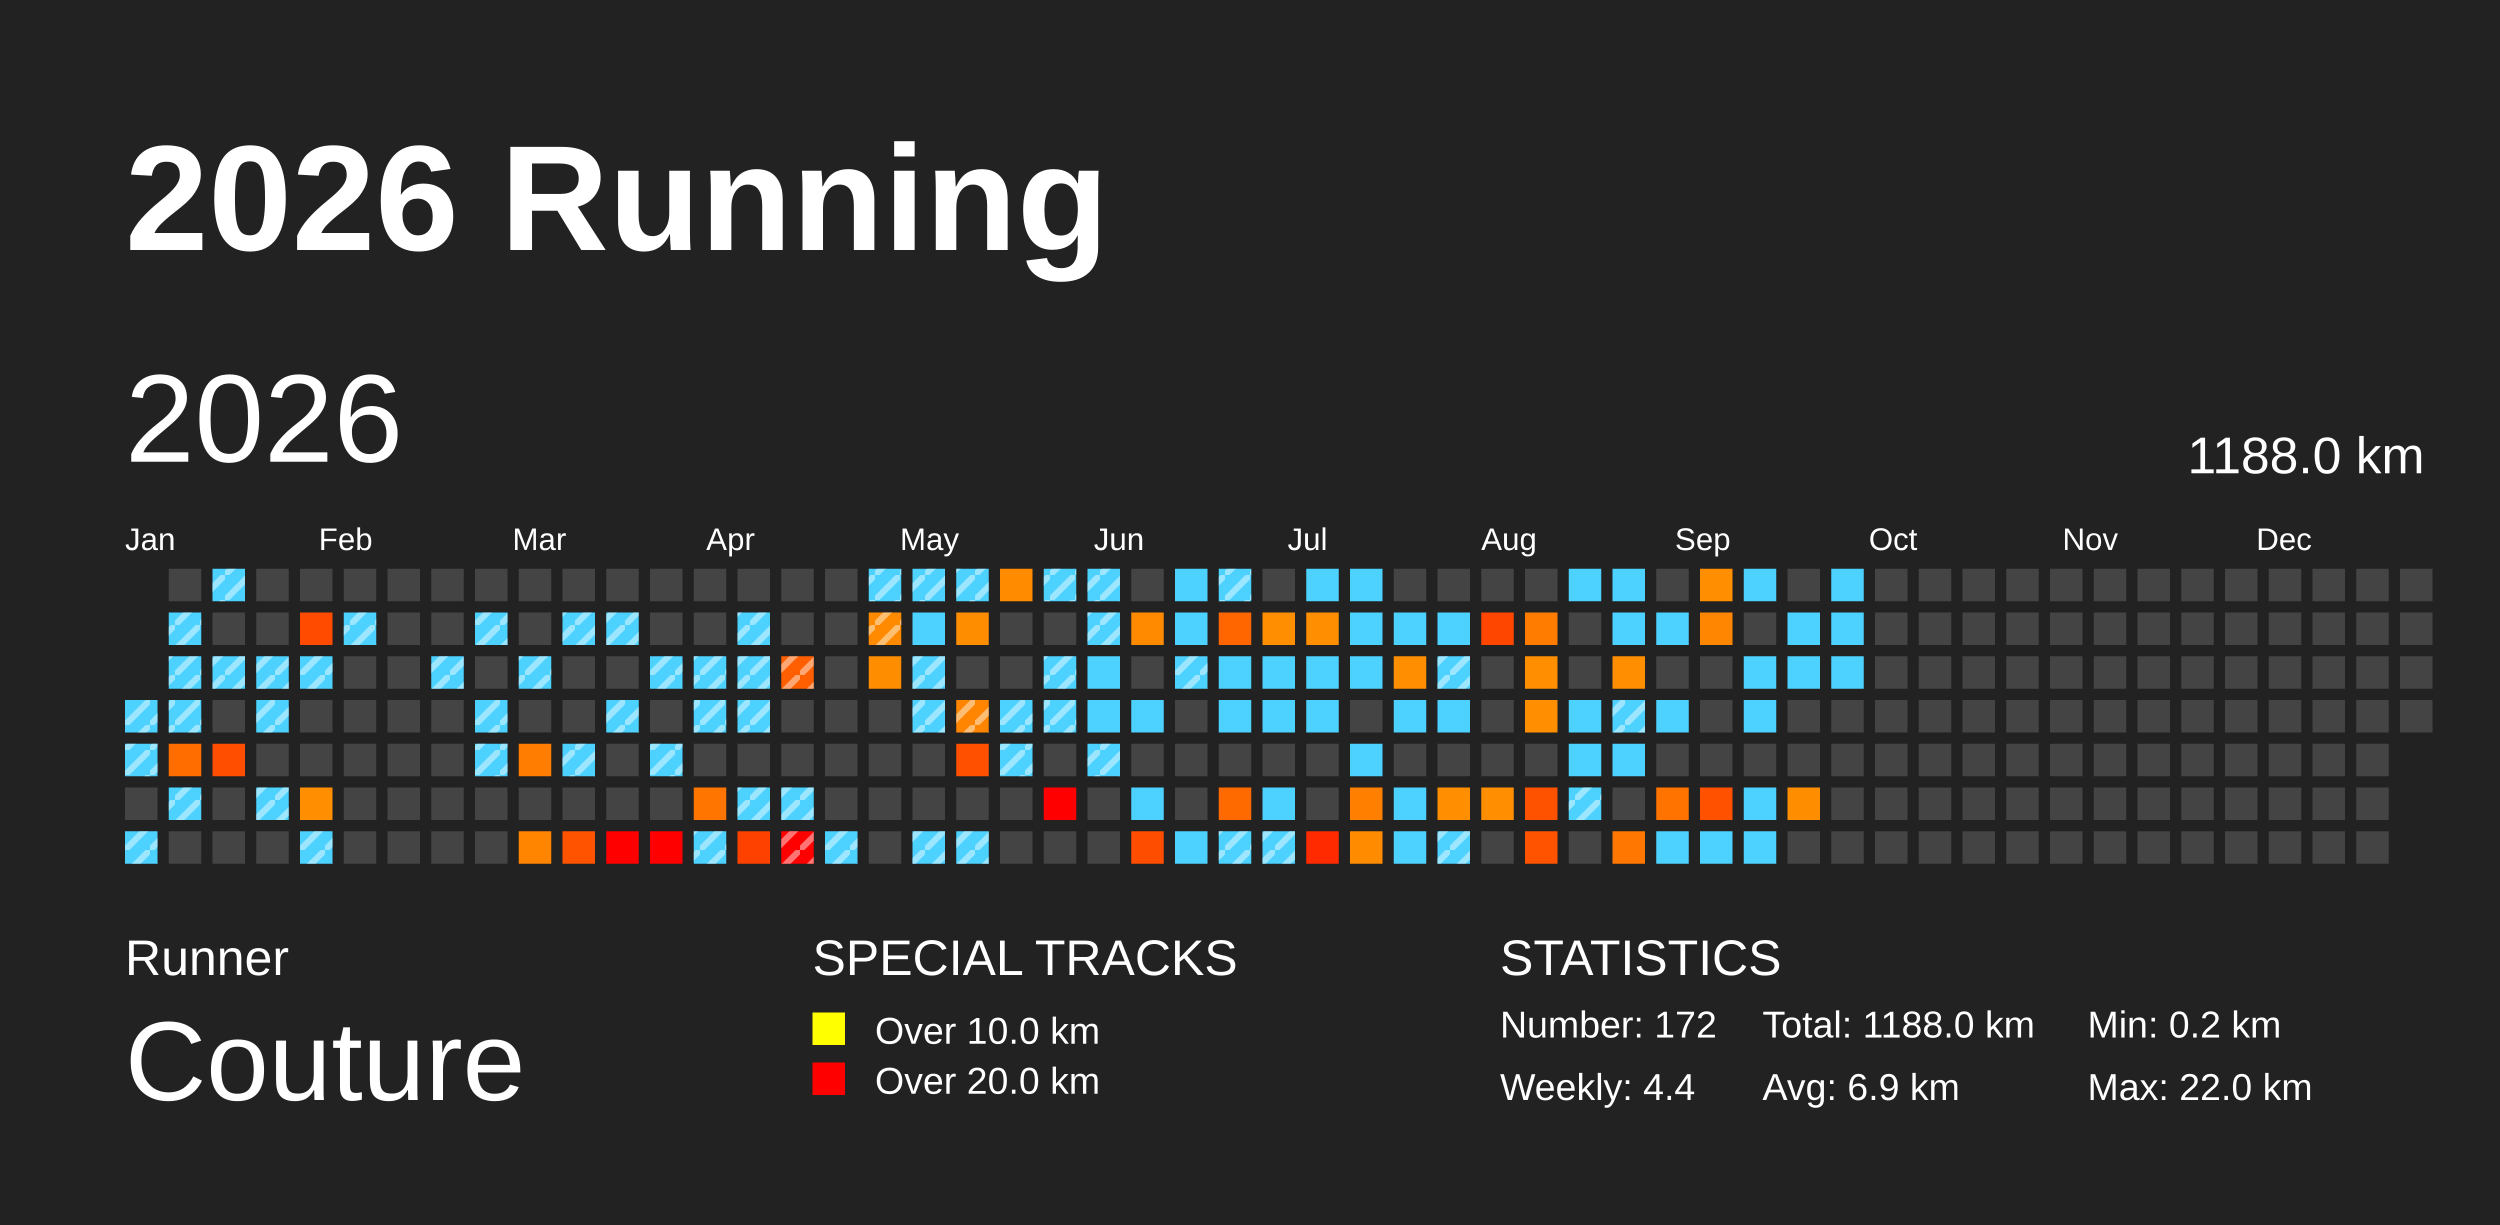
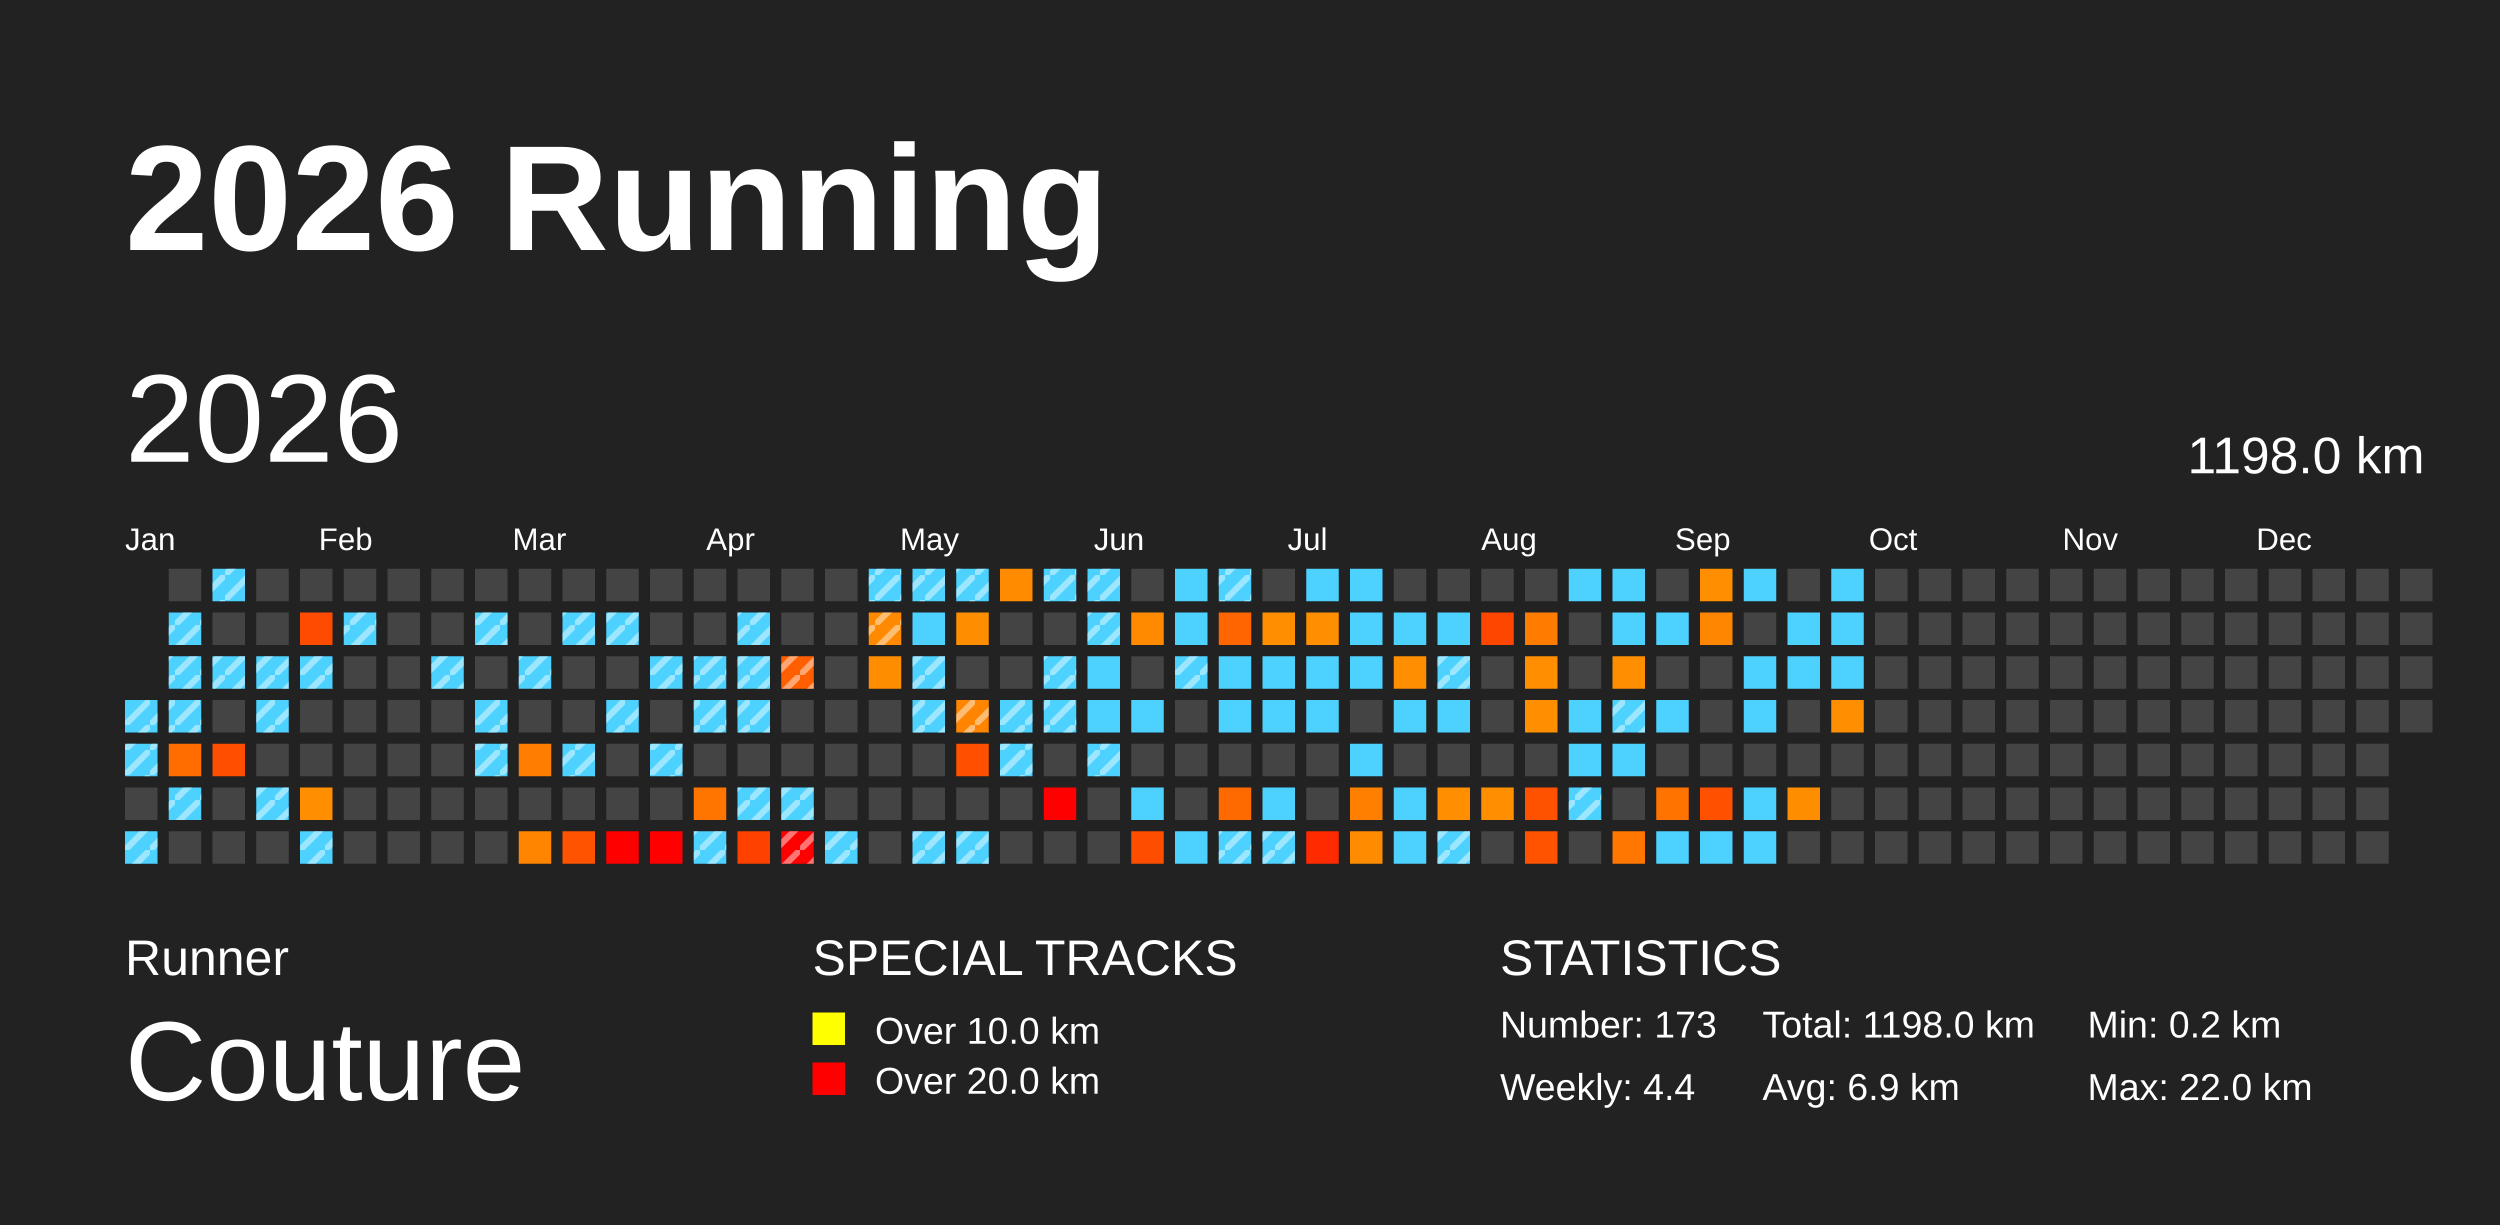
<svg xmlns="http://www.w3.org/2000/svg" baseProfile="full" height="98mm" version="1.1" viewBox="0,0,200,98" width="200mm">
  <defs>
    <pattern height="2" id="indoor-stripe" patternUnits="userSpaceOnUse" width="2">
      <line stroke="white" stroke-opacity="0.45" stroke-width="0.5" x1="0" x2="2" y1="2" y2="0" />
    </pattern>
  </defs>
  <rect fill="#222222" height="98" width="200" x="0" y="0" />
  <text fill="#FFFFFF" style="font-size:12px; font-family:Arial; font-weight:bold;" x="10" y="20">2026 Running</text>
  <text fill="#FFFFFF" style="font-size:4px; font-family:Arial" x="10" y="78">Runner</text>
  <text fill="#FFFFFF" style="font-size:9px; font-family:Arial" x="10" y="88">Couture</text>
  <text fill="#FFFFFF" style="font-size:4px; font-family:Arial" x="65" y="78">SPECIAL TRACKS</text>
  <rect fill="yellow" height="2.6" width="2.6" x="65" y="81" />
  <text fill="#FFFFFF" style="font-size:3px; font-family:Arial" x="70" y="83.5">Over 10.0 km</text>
  <rect fill="red" height="2.6" width="2.6" x="65" y="85" />
  <text fill="#FFFFFF" style="font-size:3px; font-family:Arial" x="70" y="87.5">Over 20.0 km</text>
  <text fill="#FFFFFF" style="font-size:4px; font-family:Arial" x="120" y="78">STATISTICS</text>
-   <text fill="#FFFFFF" style="font-size:3px; font-family:Arial" x="120" y="83">Number: 172</text>
+   <text fill="#FFFFFF" style="font-size:3px; font-family:Arial" x="120" y="83">Number: 173</text>
  <text fill="#FFFFFF" style="font-size:3px; font-family:Arial" x="120" y="88">Weekly: 4.4</text>
-   <text fill="#FFFFFF" style="font-size:3px; font-family:Arial" x="141" y="83">Total: 1188.0 km</text>
+   <text fill="#FFFFFF" style="font-size:3px; font-family:Arial" x="141" y="83">Total: 1198.0 km</text>
  <text fill="#FFFFFF" style="font-size:3px; font-family:Arial" x="141" y="88">Avg: 6.9 km</text>
  <text fill="#FFFFFF" style="font-size:3px; font-family:Arial" x="167" y="83">Min: 0.2 km</text>
  <text fill="#FFFFFF" style="font-size:3px; font-family:Arial" x="167" y="88">Max: 22.0 km</text>
  <text dominant-baseline="hanging" fill="#FFFFFF" style="font-size:10.0px; font-family:Arial;" x="10" y="30">2026</text>
-   <text dominant-baseline="hanging" fill="#FFFFFF" style="font-size:4.125px; font-family:Arial;" x="175" y="35">1188.0 km</text>
+   <text dominant-baseline="hanging" fill="#FFFFFF" style="font-size:4.125px; font-family:Arial;" x="175" y="35">1198.0 km</text>
  <text fill="#FFFFFF" style="font-size:2.5px; font-family:Arial" x="10.0" y="44">Jan</text>
  <text fill="#FFFFFF" style="font-size:2.5px; font-family:Arial" x="25.5" y="44">Feb</text>
  <text fill="#FFFFFF" style="font-size:2.5px; font-family:Arial" x="41.0" y="44">Mar</text>
  <text fill="#FFFFFF" style="font-size:2.5px; font-family:Arial" x="56.5" y="44">Apr</text>
  <text fill="#FFFFFF" style="font-size:2.5px; font-family:Arial" x="72.0" y="44">May</text>
  <text fill="#FFFFFF" style="font-size:2.5px; font-family:Arial" x="87.5" y="44">Jun</text>
  <text fill="#FFFFFF" style="font-size:2.5px; font-family:Arial" x="103.0" y="44">Jul</text>
  <text fill="#FFFFFF" style="font-size:2.5px; font-family:Arial" x="118.5" y="44">Aug</text>
  <text fill="#FFFFFF" style="font-size:2.5px; font-family:Arial" x="134.0" y="44">Sep</text>
  <text fill="#FFFFFF" style="font-size:2.5px; font-family:Arial" x="149.5" y="44">Oct</text>
  <text fill="#FFFFFF" style="font-size:2.5px; font-family:Arial" x="165.0" y="44">Nov</text>
  <text fill="#FFFFFF" style="font-size:2.5px; font-family:Arial" x="180.5" y="44">Dec</text>
  <rect fill="#4dd2ff" height="2.6" width="2.6" x="10.0" y="56.0" />
  <rect fill="url(#indoor-stripe)" height="2.6" style="pointer-events: none;" width="2.6" x="10.0" y="56.0" />
  <rect fill="#4dd2ff" height="2.6" width="2.6" x="10.0" y="59.5" />
  <rect fill="url(#indoor-stripe)" height="2.6" style="pointer-events: none;" width="2.6" x="10.0" y="59.5" />
  <rect fill="#444444" height="2.6" width="2.6" x="10.0" y="63.0" />
  <rect fill="#4dd2ff" height="2.6" width="2.6" x="10.0" y="66.5" />
  <rect fill="url(#indoor-stripe)" height="2.6" style="pointer-events: none;" width="2.6" x="10.0" y="66.5" />
  <rect fill="#444444" height="2.6" width="2.6" x="13.5" y="45.5" />
  <rect fill="#4dd2ff" height="2.6" width="2.6" x="13.5" y="49.0" />
  <rect fill="url(#indoor-stripe)" height="2.6" style="pointer-events: none;" width="2.6" x="13.5" y="49.0" />
  <rect fill="#4dd2ff" height="2.6" width="2.6" x="13.5" y="52.5" />
  <rect fill="url(#indoor-stripe)" height="2.6" style="pointer-events: none;" width="2.6" x="13.5" y="52.5" />
  <rect fill="#4dd2ff" height="2.6" width="2.6" x="13.5" y="56.0" />
  <rect fill="url(#indoor-stripe)" height="2.6" style="pointer-events: none;" width="2.6" x="13.5" y="56.0" />
  <rect fill="#ff6d00" height="2.6" width="2.6" x="13.5" y="59.5" />
  <rect fill="#4dd2ff" height="2.6" width="2.6" x="13.5" y="63.0" />
  <rect fill="url(#indoor-stripe)" height="2.6" style="pointer-events: none;" width="2.6" x="13.5" y="63.0" />
  <rect fill="#444444" height="2.6" width="2.6" x="13.5" y="66.5" />
  <rect fill="#4dd2ff" height="2.6" width="2.6" x="17.0" y="45.5" />
  <rect fill="url(#indoor-stripe)" height="2.6" style="pointer-events: none;" width="2.6" x="17.0" y="45.5" />
  <rect fill="#444444" height="2.6" width="2.6" x="17.0" y="49.0" />
  <rect fill="#4dd2ff" height="2.6" width="2.6" x="17.0" y="52.5" />
  <rect fill="url(#indoor-stripe)" height="2.6" style="pointer-events: none;" width="2.6" x="17.0" y="52.5" />
  <rect fill="#444444" height="2.6" width="2.6" x="17.0" y="56.0" />
  <rect fill="#ff4e00" height="2.6" width="2.6" x="17.0" y="59.5" />
  <rect fill="#444444" height="2.6" width="2.6" x="17.0" y="63.0" />
  <rect fill="#444444" height="2.6" width="2.6" x="17.0" y="66.5" />
  <rect fill="#444444" height="2.6" width="2.6" x="20.5" y="45.5" />
  <rect fill="#444444" height="2.6" width="2.6" x="20.5" y="49.0" />
  <rect fill="#4dd2ff" height="2.6" width="2.6" x="20.5" y="52.5" />
  <rect fill="url(#indoor-stripe)" height="2.6" style="pointer-events: none;" width="2.6" x="20.5" y="52.5" />
  <rect fill="#4dd2ff" height="2.6" width="2.6" x="20.5" y="56.0" />
  <rect fill="url(#indoor-stripe)" height="2.6" style="pointer-events: none;" width="2.6" x="20.5" y="56.0" />
  <rect fill="#444444" height="2.6" width="2.6" x="20.5" y="59.5" />
  <rect fill="#4dd2ff" height="2.6" width="2.6" x="20.5" y="63.0" />
  <rect fill="url(#indoor-stripe)" height="2.6" style="pointer-events: none;" width="2.6" x="20.5" y="63.0" />
  <rect fill="#444444" height="2.6" width="2.6" x="20.5" y="66.5" />
  <rect fill="#444444" height="2.6" width="2.6" x="24.0" y="45.5" />
  <rect fill="#ff4b00" height="2.6" width="2.6" x="24.0" y="49.0" />
  <rect fill="#4dd2ff" height="2.6" width="2.6" x="24.0" y="52.5" />
  <rect fill="url(#indoor-stripe)" height="2.6" style="pointer-events: none;" width="2.6" x="24.0" y="52.5" />
  <rect fill="#444444" height="2.6" width="2.6" x="24.0" y="56.0" />
  <rect fill="#444444" height="2.6" width="2.6" x="24.0" y="59.5" />
  <rect fill="#ff8e00" height="2.6" width="2.6" x="24.0" y="63.0" />
  <rect fill="#4dd2ff" height="2.6" width="2.6" x="24.0" y="66.5" />
  <rect fill="url(#indoor-stripe)" height="2.6" style="pointer-events: none;" width="2.6" x="24.0" y="66.5" />
  <rect fill="#444444" height="2.6" width="2.6" x="27.5" y="45.5" />
  <rect fill="#4dd2ff" height="2.6" width="2.6" x="27.5" y="49.0" />
  <rect fill="url(#indoor-stripe)" height="2.6" style="pointer-events: none;" width="2.6" x="27.5" y="49.0" />
  <rect fill="#444444" height="2.6" width="2.6" x="27.5" y="52.5" />
  <rect fill="#444444" height="2.6" width="2.6" x="27.5" y="56.0" />
  <rect fill="#444444" height="2.6" width="2.6" x="27.5" y="59.5" />
  <rect fill="#444444" height="2.6" width="2.6" x="27.5" y="63.0" />
  <rect fill="#444444" height="2.6" width="2.6" x="27.5" y="66.5" />
  <rect fill="#444444" height="2.6" width="2.6" x="31.0" y="45.5" />
  <rect fill="#444444" height="2.6" width="2.6" x="31.0" y="49.0" />
  <rect fill="#444444" height="2.6" width="2.6" x="31.0" y="52.5" />
  <rect fill="#444444" height="2.6" width="2.6" x="31.0" y="56.0" />
  <rect fill="#444444" height="2.6" width="2.6" x="31.0" y="59.5" />
  <rect fill="#444444" height="2.6" width="2.6" x="31.0" y="63.0" />
  <rect fill="#444444" height="2.6" width="2.6" x="31.0" y="66.5" />
  <rect fill="#444444" height="2.6" width="2.6" x="34.5" y="45.5" />
  <rect fill="#444444" height="2.6" width="2.6" x="34.5" y="49.0" />
  <rect fill="#4dd2ff" height="2.6" width="2.6" x="34.5" y="52.5" />
  <rect fill="url(#indoor-stripe)" height="2.6" style="pointer-events: none;" width="2.6" x="34.5" y="52.5" />
  <rect fill="#444444" height="2.6" width="2.6" x="34.5" y="56.0" />
  <rect fill="#444444" height="2.6" width="2.6" x="34.5" y="59.5" />
  <rect fill="#444444" height="2.6" width="2.6" x="34.5" y="63.0" />
  <rect fill="#444444" height="2.6" width="2.6" x="34.5" y="66.5" />
  <rect fill="#444444" height="2.6" width="2.6" x="38.0" y="45.5" />
  <rect fill="#4dd2ff" height="2.6" width="2.6" x="38.0" y="49.0" />
  <rect fill="url(#indoor-stripe)" height="2.6" style="pointer-events: none;" width="2.6" x="38.0" y="49.0" />
  <rect fill="#444444" height="2.6" width="2.6" x="38.0" y="52.5" />
  <rect fill="#4dd2ff" height="2.6" width="2.6" x="38.0" y="56.0" />
  <rect fill="url(#indoor-stripe)" height="2.6" style="pointer-events: none;" width="2.6" x="38.0" y="56.0" />
  <rect fill="#4dd2ff" height="2.6" width="2.6" x="38.0" y="59.5" />
  <rect fill="url(#indoor-stripe)" height="2.6" style="pointer-events: none;" width="2.6" x="38.0" y="59.5" />
  <rect fill="#444444" height="2.6" width="2.6" x="38.0" y="63.0" />
  <rect fill="#444444" height="2.6" width="2.6" x="38.0" y="66.5" />
  <rect fill="#444444" height="2.6" width="2.6" x="41.5" y="45.5" />
  <rect fill="#444444" height="2.6" width="2.6" x="41.5" y="49.0" />
  <rect fill="#4dd2ff" height="2.6" width="2.6" x="41.5" y="52.5" />
  <rect fill="url(#indoor-stripe)" height="2.6" style="pointer-events: none;" width="2.6" x="41.5" y="52.5" />
  <rect fill="#444444" height="2.6" width="2.6" x="41.5" y="56.0" />
  <rect fill="#ff7d00" height="2.6" width="2.6" x="41.5" y="59.5" />
  <rect fill="#444444" height="2.6" width="2.6" x="41.5" y="63.0" />
  <rect fill="#ff8400" height="2.6" width="2.6" x="41.5" y="66.5" />
  <rect fill="#444444" height="2.6" width="2.6" x="45.0" y="45.5" />
  <rect fill="#4dd2ff" height="2.6" width="2.6" x="45.0" y="49.0" />
  <rect fill="url(#indoor-stripe)" height="2.6" style="pointer-events: none;" width="2.6" x="45.0" y="49.0" />
  <rect fill="#444444" height="2.6" width="2.6" x="45.0" y="52.5" />
  <rect fill="#444444" height="2.6" width="2.6" x="45.0" y="56.0" />
  <rect fill="#4dd2ff" height="2.6" width="2.6" x="45.0" y="59.5" />
  <rect fill="url(#indoor-stripe)" height="2.6" style="pointer-events: none;" width="2.6" x="45.0" y="59.5" />
  <rect fill="#444444" height="2.6" width="2.6" x="45.0" y="63.0" />
  <rect fill="#ff5300" height="2.6" width="2.6" x="45.0" y="66.5" />
  <rect fill="#444444" height="2.6" width="2.6" x="48.5" y="45.5" />
  <rect fill="#4dd2ff" height="2.6" width="2.6" x="48.5" y="49.0" />
  <rect fill="url(#indoor-stripe)" height="2.6" style="pointer-events: none;" width="2.6" x="48.5" y="49.0" />
  <rect fill="#444444" height="2.6" width="2.6" x="48.5" y="52.5" />
  <rect fill="#4dd2ff" height="2.6" width="2.6" x="48.5" y="56.0" />
  <rect fill="url(#indoor-stripe)" height="2.6" style="pointer-events: none;" width="2.6" x="48.5" y="56.0" />
  <rect fill="#444444" height="2.6" width="2.6" x="48.5" y="59.5" />
  <rect fill="#444444" height="2.6" width="2.6" x="48.5" y="63.0" />
  <rect fill="red" height="2.6" width="2.6" x="48.5" y="66.5" />
  <rect fill="#444444" height="2.6" width="2.6" x="52.0" y="45.5" />
  <rect fill="#444444" height="2.6" width="2.6" x="52.0" y="49.0" />
  <rect fill="#4dd2ff" height="2.6" width="2.6" x="52.0" y="52.5" />
  <rect fill="url(#indoor-stripe)" height="2.6" style="pointer-events: none;" width="2.6" x="52.0" y="52.5" />
  <rect fill="#444444" height="2.6" width="2.6" x="52.0" y="56.0" />
  <rect fill="#4dd2ff" height="2.6" width="2.6" x="52.0" y="59.5" />
  <rect fill="url(#indoor-stripe)" height="2.6" style="pointer-events: none;" width="2.6" x="52.0" y="59.5" />
  <rect fill="#444444" height="2.6" width="2.6" x="52.0" y="63.0" />
  <rect fill="red" height="2.6" width="2.6" x="52.0" y="66.5" />
  <rect fill="#444444" height="2.6" width="2.6" x="55.5" y="45.5" />
  <rect fill="#444444" height="2.6" width="2.6" x="55.5" y="49.0" />
  <rect fill="#4dd2ff" height="2.6" width="2.6" x="55.5" y="52.5" />
  <rect fill="url(#indoor-stripe)" height="2.6" style="pointer-events: none;" width="2.6" x="55.5" y="52.5" />
  <rect fill="#4dd2ff" height="2.6" width="2.6" x="55.5" y="56.0" />
  <rect fill="url(#indoor-stripe)" height="2.6" style="pointer-events: none;" width="2.6" x="55.5" y="56.0" />
  <rect fill="#444444" height="2.6" width="2.6" x="55.5" y="59.5" />
  <rect fill="#ff7500" height="2.6" width="2.6" x="55.5" y="63.0" />
  <rect fill="#4dd2ff" height="2.6" width="2.6" x="55.5" y="66.5" />
  <rect fill="url(#indoor-stripe)" height="2.6" style="pointer-events: none;" width="2.6" x="55.5" y="66.5" />
  <rect fill="#444444" height="2.6" width="2.6" x="59.0" y="45.5" />
  <rect fill="#4dd2ff" height="2.6" width="2.6" x="59.0" y="49.0" />
  <rect fill="url(#indoor-stripe)" height="2.6" style="pointer-events: none;" width="2.6" x="59.0" y="49.0" />
  <rect fill="#4dd2ff" height="2.6" width="2.6" x="59.0" y="52.5" />
  <rect fill="url(#indoor-stripe)" height="2.6" style="pointer-events: none;" width="2.6" x="59.0" y="52.5" />
  <rect fill="#4dd2ff" height="2.6" width="2.6" x="59.0" y="56.0" />
  <rect fill="url(#indoor-stripe)" height="2.6" style="pointer-events: none;" width="2.6" x="59.0" y="56.0" />
  <rect fill="#444444" height="2.6" width="2.6" x="59.0" y="59.5" />
  <rect fill="#4dd2ff" height="2.6" width="2.6" x="59.0" y="63.0" />
  <rect fill="url(#indoor-stripe)" height="2.6" style="pointer-events: none;" width="2.6" x="59.0" y="63.0" />
  <rect fill="#ff4100" height="2.6" width="2.6" x="59.0" y="66.5" />
  <rect fill="#444444" height="2.6" width="2.6" x="62.5" y="45.5" />
  <rect fill="#444444" height="2.6" width="2.6" x="62.5" y="49.0" />
  <rect fill="#ff5f00" height="2.6" width="2.6" x="62.5" y="52.5" />
  <rect fill="url(#indoor-stripe)" height="2.6" style="pointer-events: none;" width="2.6" x="62.5" y="52.5" />
  <rect fill="#444444" height="2.6" width="2.6" x="62.5" y="56.0" />
  <rect fill="#444444" height="2.6" width="2.6" x="62.5" y="59.5" />
  <rect fill="#4dd2ff" height="2.6" width="2.6" x="62.5" y="63.0" />
  <rect fill="url(#indoor-stripe)" height="2.6" style="pointer-events: none;" width="2.6" x="62.5" y="63.0" />
  <rect fill="red" height="2.6" width="2.6" x="62.5" y="66.5" />
  <rect fill="url(#indoor-stripe)" height="2.6" style="pointer-events: none;" width="2.6" x="62.5" y="66.5" />
  <rect fill="#444444" height="2.6" width="2.6" x="66.0" y="45.5" />
  <rect fill="#444444" height="2.6" width="2.6" x="66.0" y="49.0" />
  <rect fill="#444444" height="2.6" width="2.6" x="66.0" y="52.5" />
  <rect fill="#444444" height="2.6" width="2.6" x="66.0" y="56.0" />
  <rect fill="#444444" height="2.6" width="2.6" x="66.0" y="59.5" />
  <rect fill="#444444" height="2.6" width="2.6" x="66.0" y="63.0" />
  <rect fill="#4dd2ff" height="2.6" width="2.6" x="66.0" y="66.5" />
  <rect fill="url(#indoor-stripe)" height="2.6" style="pointer-events: none;" width="2.6" x="66.0" y="66.5" />
  <rect fill="#4dd2ff" height="2.6" width="2.6" x="69.5" y="45.5" />
  <rect fill="url(#indoor-stripe)" height="2.6" style="pointer-events: none;" width="2.6" x="69.5" y="45.5" />
  <rect fill="#ff8a00" height="2.6" width="2.6" x="69.5" y="49.0" />
  <rect fill="url(#indoor-stripe)" height="2.6" style="pointer-events: none;" width="2.6" x="69.5" y="49.0" />
  <rect fill="#ff8d00" height="2.6" width="2.6" x="69.5" y="52.5" />
  <rect fill="#444444" height="2.6" width="2.6" x="69.5" y="56.0" />
  <rect fill="#444444" height="2.6" width="2.6" x="69.5" y="59.5" />
  <rect fill="#444444" height="2.6" width="2.6" x="69.5" y="63.0" />
  <rect fill="#444444" height="2.6" width="2.6" x="69.5" y="66.5" />
  <rect fill="#4dd2ff" height="2.6" width="2.6" x="73.0" y="45.5" />
  <rect fill="url(#indoor-stripe)" height="2.6" style="pointer-events: none;" width="2.6" x="73.0" y="45.5" />
  <rect fill="#4dd2ff" height="2.6" width="2.6" x="73.0" y="49.0" />
  <rect fill="#4dd2ff" height="2.6" width="2.6" x="73.0" y="52.5" />
  <rect fill="url(#indoor-stripe)" height="2.6" style="pointer-events: none;" width="2.6" x="73.0" y="52.5" />
  <rect fill="#4dd2ff" height="2.6" width="2.6" x="73.0" y="56.0" />
  <rect fill="url(#indoor-stripe)" height="2.6" style="pointer-events: none;" width="2.6" x="73.0" y="56.0" />
  <rect fill="#444444" height="2.6" width="2.6" x="73.0" y="59.5" />
  <rect fill="#444444" height="2.6" width="2.6" x="73.0" y="63.0" />
  <rect fill="#4dd2ff" height="2.6" width="2.6" x="73.0" y="66.5" />
  <rect fill="url(#indoor-stripe)" height="2.6" style="pointer-events: none;" width="2.6" x="73.0" y="66.5" />
  <rect fill="#4dd2ff" height="2.6" width="2.6" x="76.5" y="45.5" />
  <rect fill="url(#indoor-stripe)" height="2.6" style="pointer-events: none;" width="2.6" x="76.5" y="45.5" />
  <rect fill="#ff8d00" height="2.6" width="2.6" x="76.5" y="49.0" />
  <rect fill="#444444" height="2.6" width="2.6" x="76.5" y="52.5" />
  <rect fill="#ff8500" height="2.6" width="2.6" x="76.5" y="56.0" />
  <rect fill="url(#indoor-stripe)" height="2.6" style="pointer-events: none;" width="2.6" x="76.5" y="56.0" />
  <rect fill="#ff5000" height="2.6" width="2.6" x="76.5" y="59.5" />
  <rect fill="#444444" height="2.6" width="2.6" x="76.5" y="63.0" />
  <rect fill="#4dd2ff" height="2.6" width="2.6" x="76.5" y="66.5" />
  <rect fill="url(#indoor-stripe)" height="2.6" style="pointer-events: none;" width="2.6" x="76.5" y="66.5" />
  <rect fill="#ff8c00" height="2.6" width="2.6" x="80.0" y="45.5" />
  <rect fill="#444444" height="2.6" width="2.6" x="80.0" y="49.0" />
  <rect fill="#444444" height="2.6" width="2.6" x="80.0" y="52.5" />
  <rect fill="#4dd2ff" height="2.6" width="2.6" x="80.0" y="56.0" />
  <rect fill="url(#indoor-stripe)" height="2.6" style="pointer-events: none;" width="2.6" x="80.0" y="56.0" />
  <rect fill="#4dd2ff" height="2.6" width="2.6" x="80.0" y="59.5" />
  <rect fill="url(#indoor-stripe)" height="2.6" style="pointer-events: none;" width="2.6" x="80.0" y="59.5" />
  <rect fill="#444444" height="2.6" width="2.6" x="80.0" y="63.0" />
  <rect fill="#444444" height="2.6" width="2.6" x="80.0" y="66.5" />
  <rect fill="#4dd2ff" height="2.6" width="2.6" x="83.5" y="45.5" />
  <rect fill="url(#indoor-stripe)" height="2.6" style="pointer-events: none;" width="2.6" x="83.5" y="45.5" />
  <rect fill="#444444" height="2.6" width="2.6" x="83.5" y="49.0" />
  <rect fill="#4dd2ff" height="2.6" width="2.6" x="83.5" y="52.5" />
  <rect fill="url(#indoor-stripe)" height="2.6" style="pointer-events: none;" width="2.6" x="83.5" y="52.5" />
  <rect fill="#4dd2ff" height="2.6" width="2.6" x="83.5" y="56.0" />
  <rect fill="url(#indoor-stripe)" height="2.6" style="pointer-events: none;" width="2.6" x="83.5" y="56.0" />
  <rect fill="#444444" height="2.6" width="2.6" x="83.5" y="59.5" />
  <rect fill="red" height="2.6" width="2.6" x="83.5" y="63.0" />
  <rect fill="#444444" height="2.6" width="2.6" x="83.5" y="66.5" />
  <rect fill="#4dd2ff" height="2.6" width="2.6" x="87.0" y="45.5" />
  <rect fill="url(#indoor-stripe)" height="2.6" style="pointer-events: none;" width="2.6" x="87.0" y="45.5" />
  <rect fill="#4dd2ff" height="2.6" width="2.6" x="87.0" y="49.0" />
  <rect fill="url(#indoor-stripe)" height="2.6" style="pointer-events: none;" width="2.6" x="87.0" y="49.0" />
  <rect fill="#4dd2ff" height="2.6" width="2.6" x="87.0" y="52.5" />
  <rect fill="#4dd2ff" height="2.6" width="2.6" x="87.0" y="56.0" />
  <rect fill="#4dd2ff" height="2.6" width="2.6" x="87.0" y="59.5" />
  <rect fill="url(#indoor-stripe)" height="2.6" style="pointer-events: none;" width="2.6" x="87.0" y="59.5" />
  <rect fill="#444444" height="2.6" width="2.6" x="87.0" y="63.0" />
  <rect fill="#444444" height="2.6" width="2.6" x="87.0" y="66.5" />
  <rect fill="#444444" height="2.6" width="2.6" x="90.5" y="45.5" />
  <rect fill="#ff8a00" height="2.6" width="2.6" x="90.5" y="49.0" />
  <rect fill="#444444" height="2.6" width="2.6" x="90.5" y="52.5" />
  <rect fill="#4dd2ff" height="2.6" width="2.6" x="90.5" y="56.0" />
  <rect fill="#444444" height="2.6" width="2.6" x="90.5" y="59.5" />
  <rect fill="#4dd2ff" height="2.6" width="2.6" x="90.5" y="63.0" />
  <rect fill="#ff4d00" height="2.6" width="2.6" x="90.5" y="66.5" />
  <rect fill="#4dd2ff" height="2.6" width="2.6" x="94.0" y="45.5" />
  <rect fill="#4dd2ff" height="2.6" width="2.6" x="94.0" y="49.0" />
  <rect fill="#4dd2ff" height="2.6" width="2.6" x="94.0" y="52.5" />
  <rect fill="url(#indoor-stripe)" height="2.6" style="pointer-events: none;" width="2.6" x="94.0" y="52.5" />
  <rect fill="#444444" height="2.6" width="2.6" x="94.0" y="56.0" />
  <rect fill="#444444" height="2.6" width="2.6" x="94.0" y="59.5" />
  <rect fill="#444444" height="2.6" width="2.6" x="94.0" y="63.0" />
  <rect fill="#4dd2ff" height="2.6" width="2.6" x="94.0" y="66.5" />
  <rect fill="#4dd2ff" height="2.6" width="2.6" x="97.5" y="45.5" />
  <rect fill="url(#indoor-stripe)" height="2.6" style="pointer-events: none;" width="2.6" x="97.5" y="45.5" />
  <rect fill="#ff6600" height="2.6" width="2.6" x="97.5" y="49.0" />
  <rect fill="#4dd2ff" height="2.6" width="2.6" x="97.5" y="52.5" />
  <rect fill="#4dd2ff" height="2.6" width="2.6" x="97.5" y="56.0" />
  <rect fill="#444444" height="2.6" width="2.6" x="97.5" y="59.5" />
  <rect fill="#ff6a00" height="2.6" width="2.6" x="97.5" y="63.0" />
  <rect fill="#4dd2ff" height="2.6" width="2.6" x="97.5" y="66.5" />
  <rect fill="url(#indoor-stripe)" height="2.6" style="pointer-events: none;" width="2.6" x="97.5" y="66.5" />
  <rect fill="#444444" height="2.6" width="2.6" x="101.0" y="45.5" />
  <rect fill="#ff8e00" height="2.6" width="2.6" x="101.0" y="49.0" />
  <rect fill="#4dd2ff" height="2.6" width="2.6" x="101.0" y="52.5" />
  <rect fill="#4dd2ff" height="2.6" width="2.6" x="101.0" y="56.0" />
  <rect fill="#444444" height="2.6" width="2.6" x="101.0" y="59.5" />
  <rect fill="#4dd2ff" height="2.6" width="2.6" x="101.0" y="63.0" />
  <rect fill="#4dd2ff" height="2.6" width="2.6" x="101.0" y="66.5" />
  <rect fill="url(#indoor-stripe)" height="2.6" style="pointer-events: none;" width="2.6" x="101.0" y="66.5" />
  <rect fill="#4dd2ff" height="2.6" width="2.6" x="104.5" y="45.5" />
  <rect fill="#ff8e00" height="2.6" width="2.6" x="104.5" y="49.0" />
  <rect fill="#4dd2ff" height="2.6" width="2.6" x="104.5" y="52.5" />
  <rect fill="#4dd2ff" height="2.6" width="2.6" x="104.5" y="56.0" />
  <rect fill="#444444" height="2.6" width="2.6" x="104.5" y="59.5" />
  <rect fill="#444444" height="2.6" width="2.6" x="104.5" y="63.0" />
  <rect fill="#ff2a00" height="2.6" width="2.6" x="104.5" y="66.5" />
  <rect fill="#4dd2ff" height="2.6" width="2.6" x="108.0" y="45.5" />
  <rect fill="#4dd2ff" height="2.6" width="2.6" x="108.0" y="49.0" />
  <rect fill="#4dd2ff" height="2.6" width="2.6" x="108.0" y="52.5" />
  <rect fill="#444444" height="2.6" width="2.6" x="108.0" y="56.0" />
  <rect fill="#4dd2ff" height="2.6" width="2.6" x="108.0" y="59.5" />
  <rect fill="#ff7f00" height="2.6" width="2.6" x="108.0" y="63.0" />
  <rect fill="#ff8b00" height="2.6" width="2.6" x="108.0" y="66.5" />
  <rect fill="#444444" height="2.6" width="2.6" x="111.5" y="45.5" />
  <rect fill="#4dd2ff" height="2.6" width="2.6" x="111.5" y="49.0" />
  <rect fill="#ff8e00" height="2.6" width="2.6" x="111.5" y="52.5" />
  <rect fill="#4dd2ff" height="2.6" width="2.6" x="111.5" y="56.0" />
  <rect fill="#444444" height="2.6" width="2.6" x="111.5" y="59.5" />
  <rect fill="#4dd2ff" height="2.6" width="2.6" x="111.5" y="63.0" />
  <rect fill="#4dd2ff" height="2.6" width="2.6" x="111.5" y="66.5" />
  <rect fill="#444444" height="2.6" width="2.6" x="115.0" y="45.5" />
  <rect fill="#4dd2ff" height="2.6" width="2.6" x="115.0" y="49.0" />
  <rect fill="#4dd2ff" height="2.6" width="2.6" x="115.0" y="52.5" />
  <rect fill="url(#indoor-stripe)" height="2.6" style="pointer-events: none;" width="2.6" x="115.0" y="52.5" />
  <rect fill="#4dd2ff" height="2.6" width="2.6" x="115.0" y="56.0" />
  <rect fill="#444444" height="2.6" width="2.6" x="115.0" y="59.5" />
  <rect fill="#ff8e00" height="2.6" width="2.6" x="115.0" y="63.0" />
  <rect fill="#4dd2ff" height="2.6" width="2.6" x="115.0" y="66.5" />
  <rect fill="url(#indoor-stripe)" height="2.6" style="pointer-events: none;" width="2.6" x="115.0" y="66.5" />
  <rect fill="#444444" height="2.6" width="2.6" x="118.5" y="45.5" />
  <rect fill="#ff4600" height="2.6" width="2.6" x="118.5" y="49.0" />
  <rect fill="#444444" height="2.6" width="2.6" x="118.5" y="52.5" />
  <rect fill="#444444" height="2.6" width="2.6" x="118.5" y="56.0" />
  <rect fill="#444444" height="2.6" width="2.6" x="118.5" y="59.5" />
  <rect fill="#ff8e00" height="2.6" width="2.6" x="118.5" y="63.0" />
  <rect fill="#444444" height="2.6" width="2.6" x="118.5" y="66.5" />
  <rect fill="#444444" height="2.6" width="2.6" x="122.0" y="45.5" />
  <rect fill="#ff7c00" height="2.6" width="2.6" x="122.0" y="49.0" />
  <rect fill="#ff8e00" height="2.6" width="2.6" x="122.0" y="52.5" />
  <rect fill="#ff8e00" height="2.6" width="2.6" x="122.0" y="56.0" />
  <rect fill="#444444" height="2.6" width="2.6" x="122.0" y="59.5" />
  <rect fill="#ff5200" height="2.6" width="2.6" x="122.0" y="63.0" />
  <rect fill="#ff5300" height="2.6" width="2.6" x="122.0" y="66.5" />
  <rect fill="#4dd2ff" height="2.6" width="2.6" x="125.5" y="45.5" />
  <rect fill="#444444" height="2.6" width="2.6" x="125.5" y="49.0" />
  <rect fill="#444444" height="2.6" width="2.6" x="125.5" y="52.5" />
  <rect fill="#4dd2ff" height="2.6" width="2.6" x="125.5" y="56.0" />
  <rect fill="#4dd2ff" height="2.6" width="2.6" x="125.5" y="59.5" />
  <rect fill="#4dd2ff" height="2.6" width="2.6" x="125.5" y="63.0" />
  <rect fill="url(#indoor-stripe)" height="2.6" style="pointer-events: none;" width="2.6" x="125.5" y="63.0" />
  <rect fill="#444444" height="2.6" width="2.6" x="125.5" y="66.5" />
  <rect fill="#4dd2ff" height="2.6" width="2.6" x="129.0" y="45.5" />
  <rect fill="#4dd2ff" height="2.6" width="2.6" x="129.0" y="49.0" />
  <rect fill="#ff8e00" height="2.6" width="2.6" x="129.0" y="52.5" />
  <rect fill="#4dd2ff" height="2.6" width="2.6" x="129.0" y="56.0" />
  <rect fill="url(#indoor-stripe)" height="2.6" style="pointer-events: none;" width="2.6" x="129.0" y="56.0" />
  <rect fill="#4dd2ff" height="2.6" width="2.6" x="129.0" y="59.5" />
  <rect fill="#444444" height="2.6" width="2.6" x="129.0" y="63.0" />
  <rect fill="#ff7600" height="2.6" width="2.6" x="129.0" y="66.5" />
  <rect fill="#444444" height="2.6" width="2.6" x="132.5" y="45.5" />
  <rect fill="#4dd2ff" height="2.6" width="2.6" x="132.5" y="49.0" />
  <rect fill="#444444" height="2.6" width="2.6" x="132.5" y="52.5" />
  <rect fill="#4dd2ff" height="2.6" width="2.6" x="132.5" y="56.0" />
  <rect fill="#444444" height="2.6" width="2.6" x="132.5" y="59.5" />
  <rect fill="#ff7300" height="2.6" width="2.6" x="132.5" y="63.0" />
  <rect fill="#4dd2ff" height="2.6" width="2.6" x="132.5" y="66.5" />
  <rect fill="#ff8e00" height="2.6" width="2.6" x="136.0" y="45.5" />
  <rect fill="#ff8600" height="2.6" width="2.6" x="136.0" y="49.0" />
  <rect fill="#444444" height="2.6" width="2.6" x="136.0" y="52.5" />
  <rect fill="#444444" height="2.6" width="2.6" x="136.0" y="56.0" />
  <rect fill="#444444" height="2.6" width="2.6" x="136.0" y="59.5" />
  <rect fill="#ff5100" height="2.6" width="2.6" x="136.0" y="63.0" />
  <rect fill="#4dd2ff" height="2.6" width="2.6" x="136.0" y="66.5" />
  <rect fill="#4dd2ff" height="2.6" width="2.6" x="139.5" y="45.5" />
  <rect fill="#444444" height="2.6" width="2.6" x="139.5" y="49.0" />
  <rect fill="#4dd2ff" height="2.6" width="2.6" x="139.5" y="52.5" />
  <rect fill="#4dd2ff" height="2.6" width="2.6" x="139.5" y="56.0" />
  <rect fill="#444444" height="2.6" width="2.6" x="139.5" y="59.5" />
  <rect fill="#4dd2ff" height="2.6" width="2.6" x="139.5" y="63.0" />
  <rect fill="#4dd2ff" height="2.6" width="2.6" x="139.5" y="66.5" />
  <rect fill="#444444" height="2.6" width="2.6" x="143.0" y="45.5" />
  <rect fill="#4dd2ff" height="2.6" width="2.6" x="143.0" y="49.0" />
  <rect fill="#4dd2ff" height="2.6" width="2.6" x="143.0" y="52.5" />
  <rect fill="#444444" height="2.6" width="2.6" x="143.0" y="56.0" />
  <rect fill="#444444" height="2.6" width="2.6" x="143.0" y="59.5" />
  <rect fill="#ff8d00" height="2.6" width="2.6" x="143.0" y="63.0" />
  <rect fill="#444444" height="2.6" width="2.6" x="143.0" y="66.5" />
  <rect fill="#4dd2ff" height="2.6" width="2.6" x="146.5" y="45.5" />
  <rect fill="#4dd2ff" height="2.6" width="2.6" x="146.5" y="49.0" />
  <rect fill="#4dd2ff" height="2.6" width="2.6" x="146.5" y="52.5" />
-   <rect fill="#444444" height="2.6" width="2.6" x="146.5" y="56.0" />
+   <rect fill="#ff8e00" height="2.6" width="2.6" x="146.5" y="56.0" />
  <rect fill="#444444" height="2.6" width="2.6" x="146.5" y="59.5" />
  <rect fill="#444444" height="2.6" width="2.6" x="146.5" y="63.0" />
  <rect fill="#444444" height="2.6" width="2.6" x="146.5" y="66.5" />
  <rect fill="#444444" height="2.6" width="2.6" x="150.0" y="45.5" />
  <rect fill="#444444" height="2.6" width="2.6" x="150.0" y="49.0" />
  <rect fill="#444444" height="2.6" width="2.6" x="150.0" y="52.5" />
  <rect fill="#444444" height="2.6" width="2.6" x="150.0" y="56.0" />
  <rect fill="#444444" height="2.6" width="2.6" x="150.0" y="59.5" />
  <rect fill="#444444" height="2.6" width="2.6" x="150.0" y="63.0" />
  <rect fill="#444444" height="2.6" width="2.6" x="150.0" y="66.5" />
  <rect fill="#444444" height="2.6" width="2.6" x="153.5" y="45.5" />
  <rect fill="#444444" height="2.6" width="2.6" x="153.5" y="49.0" />
  <rect fill="#444444" height="2.6" width="2.6" x="153.5" y="52.5" />
  <rect fill="#444444" height="2.6" width="2.6" x="153.5" y="56.0" />
  <rect fill="#444444" height="2.6" width="2.6" x="153.5" y="59.5" />
  <rect fill="#444444" height="2.6" width="2.6" x="153.5" y="63.0" />
  <rect fill="#444444" height="2.6" width="2.6" x="153.5" y="66.5" />
  <rect fill="#444444" height="2.6" width="2.6" x="157.0" y="45.5" />
  <rect fill="#444444" height="2.6" width="2.6" x="157.0" y="49.0" />
  <rect fill="#444444" height="2.6" width="2.6" x="157.0" y="52.5" />
  <rect fill="#444444" height="2.6" width="2.6" x="157.0" y="56.0" />
  <rect fill="#444444" height="2.6" width="2.6" x="157.0" y="59.5" />
  <rect fill="#444444" height="2.6" width="2.6" x="157.0" y="63.0" />
  <rect fill="#444444" height="2.6" width="2.6" x="157.0" y="66.5" />
  <rect fill="#444444" height="2.6" width="2.6" x="160.5" y="45.5" />
  <rect fill="#444444" height="2.6" width="2.6" x="160.5" y="49.0" />
  <rect fill="#444444" height="2.6" width="2.6" x="160.5" y="52.5" />
  <rect fill="#444444" height="2.6" width="2.6" x="160.5" y="56.0" />
  <rect fill="#444444" height="2.6" width="2.6" x="160.5" y="59.5" />
  <rect fill="#444444" height="2.6" width="2.6" x="160.5" y="63.0" />
  <rect fill="#444444" height="2.6" width="2.6" x="160.5" y="66.5" />
  <rect fill="#444444" height="2.6" width="2.6" x="164.0" y="45.5" />
  <rect fill="#444444" height="2.6" width="2.6" x="164.0" y="49.0" />
  <rect fill="#444444" height="2.6" width="2.6" x="164.0" y="52.5" />
  <rect fill="#444444" height="2.6" width="2.6" x="164.0" y="56.0" />
  <rect fill="#444444" height="2.6" width="2.6" x="164.0" y="59.5" />
  <rect fill="#444444" height="2.6" width="2.6" x="164.0" y="63.0" />
  <rect fill="#444444" height="2.6" width="2.6" x="164.0" y="66.5" />
  <rect fill="#444444" height="2.6" width="2.6" x="167.5" y="45.5" />
  <rect fill="#444444" height="2.6" width="2.6" x="167.5" y="49.0" />
  <rect fill="#444444" height="2.6" width="2.6" x="167.5" y="52.5" />
  <rect fill="#444444" height="2.6" width="2.6" x="167.5" y="56.0" />
  <rect fill="#444444" height="2.6" width="2.6" x="167.5" y="59.5" />
  <rect fill="#444444" height="2.6" width="2.6" x="167.5" y="63.0" />
  <rect fill="#444444" height="2.6" width="2.6" x="167.5" y="66.5" />
  <rect fill="#444444" height="2.6" width="2.6" x="171.0" y="45.5" />
  <rect fill="#444444" height="2.6" width="2.6" x="171.0" y="49.0" />
  <rect fill="#444444" height="2.6" width="2.6" x="171.0" y="52.5" />
  <rect fill="#444444" height="2.6" width="2.6" x="171.0" y="56.0" />
  <rect fill="#444444" height="2.6" width="2.6" x="171.0" y="59.5" />
  <rect fill="#444444" height="2.6" width="2.6" x="171.0" y="63.0" />
  <rect fill="#444444" height="2.6" width="2.6" x="171.0" y="66.5" />
  <rect fill="#444444" height="2.6" width="2.6" x="174.5" y="45.5" />
  <rect fill="#444444" height="2.6" width="2.6" x="174.5" y="49.0" />
  <rect fill="#444444" height="2.6" width="2.6" x="174.5" y="52.5" />
  <rect fill="#444444" height="2.6" width="2.6" x="174.5" y="56.0" />
  <rect fill="#444444" height="2.6" width="2.6" x="174.5" y="59.5" />
  <rect fill="#444444" height="2.6" width="2.6" x="174.5" y="63.0" />
  <rect fill="#444444" height="2.6" width="2.6" x="174.5" y="66.5" />
  <rect fill="#444444" height="2.6" width="2.6" x="178.0" y="45.5" />
  <rect fill="#444444" height="2.6" width="2.6" x="178.0" y="49.0" />
  <rect fill="#444444" height="2.6" width="2.6" x="178.0" y="52.5" />
  <rect fill="#444444" height="2.6" width="2.6" x="178.0" y="56.0" />
  <rect fill="#444444" height="2.6" width="2.6" x="178.0" y="59.5" />
  <rect fill="#444444" height="2.6" width="2.6" x="178.0" y="63.0" />
  <rect fill="#444444" height="2.6" width="2.6" x="178.0" y="66.5" />
  <rect fill="#444444" height="2.6" width="2.6" x="181.5" y="45.5" />
  <rect fill="#444444" height="2.6" width="2.6" x="181.5" y="49.0" />
  <rect fill="#444444" height="2.6" width="2.6" x="181.5" y="52.5" />
  <rect fill="#444444" height="2.6" width="2.6" x="181.5" y="56.0" />
  <rect fill="#444444" height="2.6" width="2.6" x="181.5" y="59.5" />
  <rect fill="#444444" height="2.6" width="2.6" x="181.5" y="63.0" />
  <rect fill="#444444" height="2.6" width="2.6" x="181.5" y="66.5" />
  <rect fill="#444444" height="2.6" width="2.6" x="185.0" y="45.5" />
  <rect fill="#444444" height="2.6" width="2.6" x="185.0" y="49.0" />
  <rect fill="#444444" height="2.6" width="2.6" x="185.0" y="52.5" />
  <rect fill="#444444" height="2.6" width="2.6" x="185.0" y="56.0" />
  <rect fill="#444444" height="2.6" width="2.6" x="185.0" y="59.5" />
  <rect fill="#444444" height="2.6" width="2.6" x="185.0" y="63.0" />
  <rect fill="#444444" height="2.6" width="2.6" x="185.0" y="66.5" />
  <rect fill="#444444" height="2.6" width="2.6" x="188.5" y="45.5" />
  <rect fill="#444444" height="2.6" width="2.6" x="188.5" y="49.0" />
  <rect fill="#444444" height="2.6" width="2.6" x="188.5" y="52.5" />
  <rect fill="#444444" height="2.6" width="2.6" x="188.5" y="56.0" />
  <rect fill="#444444" height="2.6" width="2.6" x="188.5" y="59.5" />
  <rect fill="#444444" height="2.6" width="2.6" x="188.5" y="63.0" />
  <rect fill="#444444" height="2.6" width="2.6" x="188.5" y="66.5" />
  <rect fill="#444444" height="2.6" width="2.6" x="192.0" y="45.5" />
  <rect fill="#444444" height="2.6" width="2.6" x="192.0" y="49.0" />
  <rect fill="#444444" height="2.6" width="2.6" x="192.0" y="52.5" />
  <rect fill="#444444" height="2.6" width="2.6" x="192.0" y="56.0" />
</svg>
